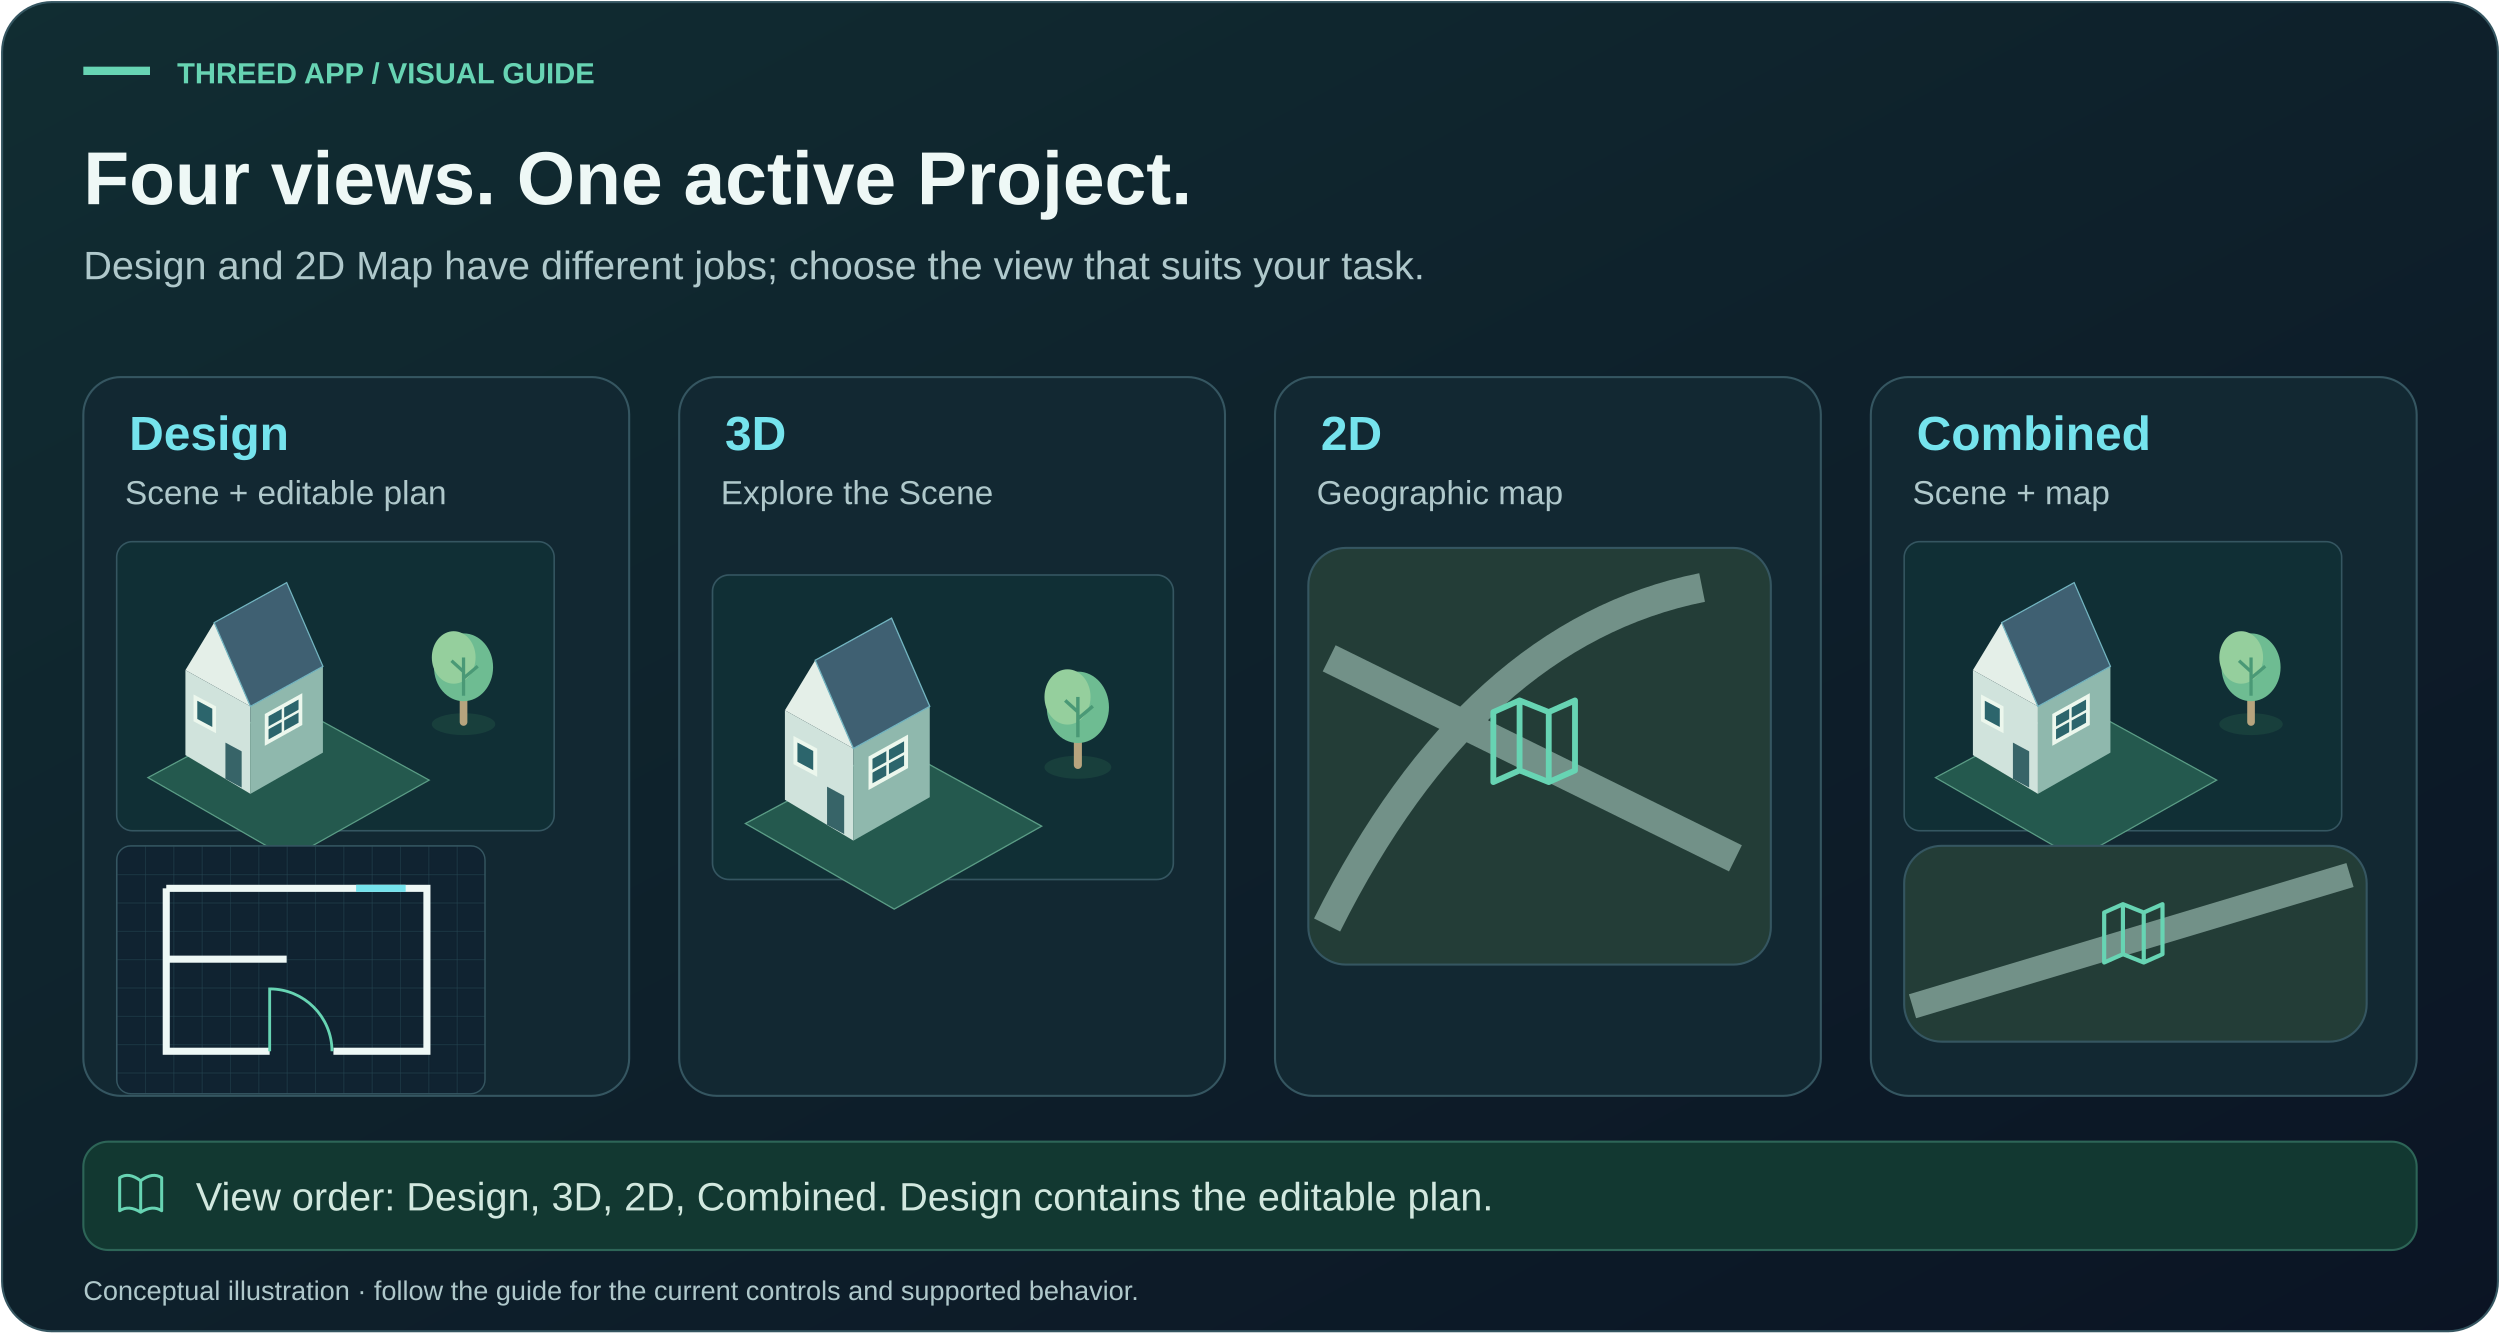
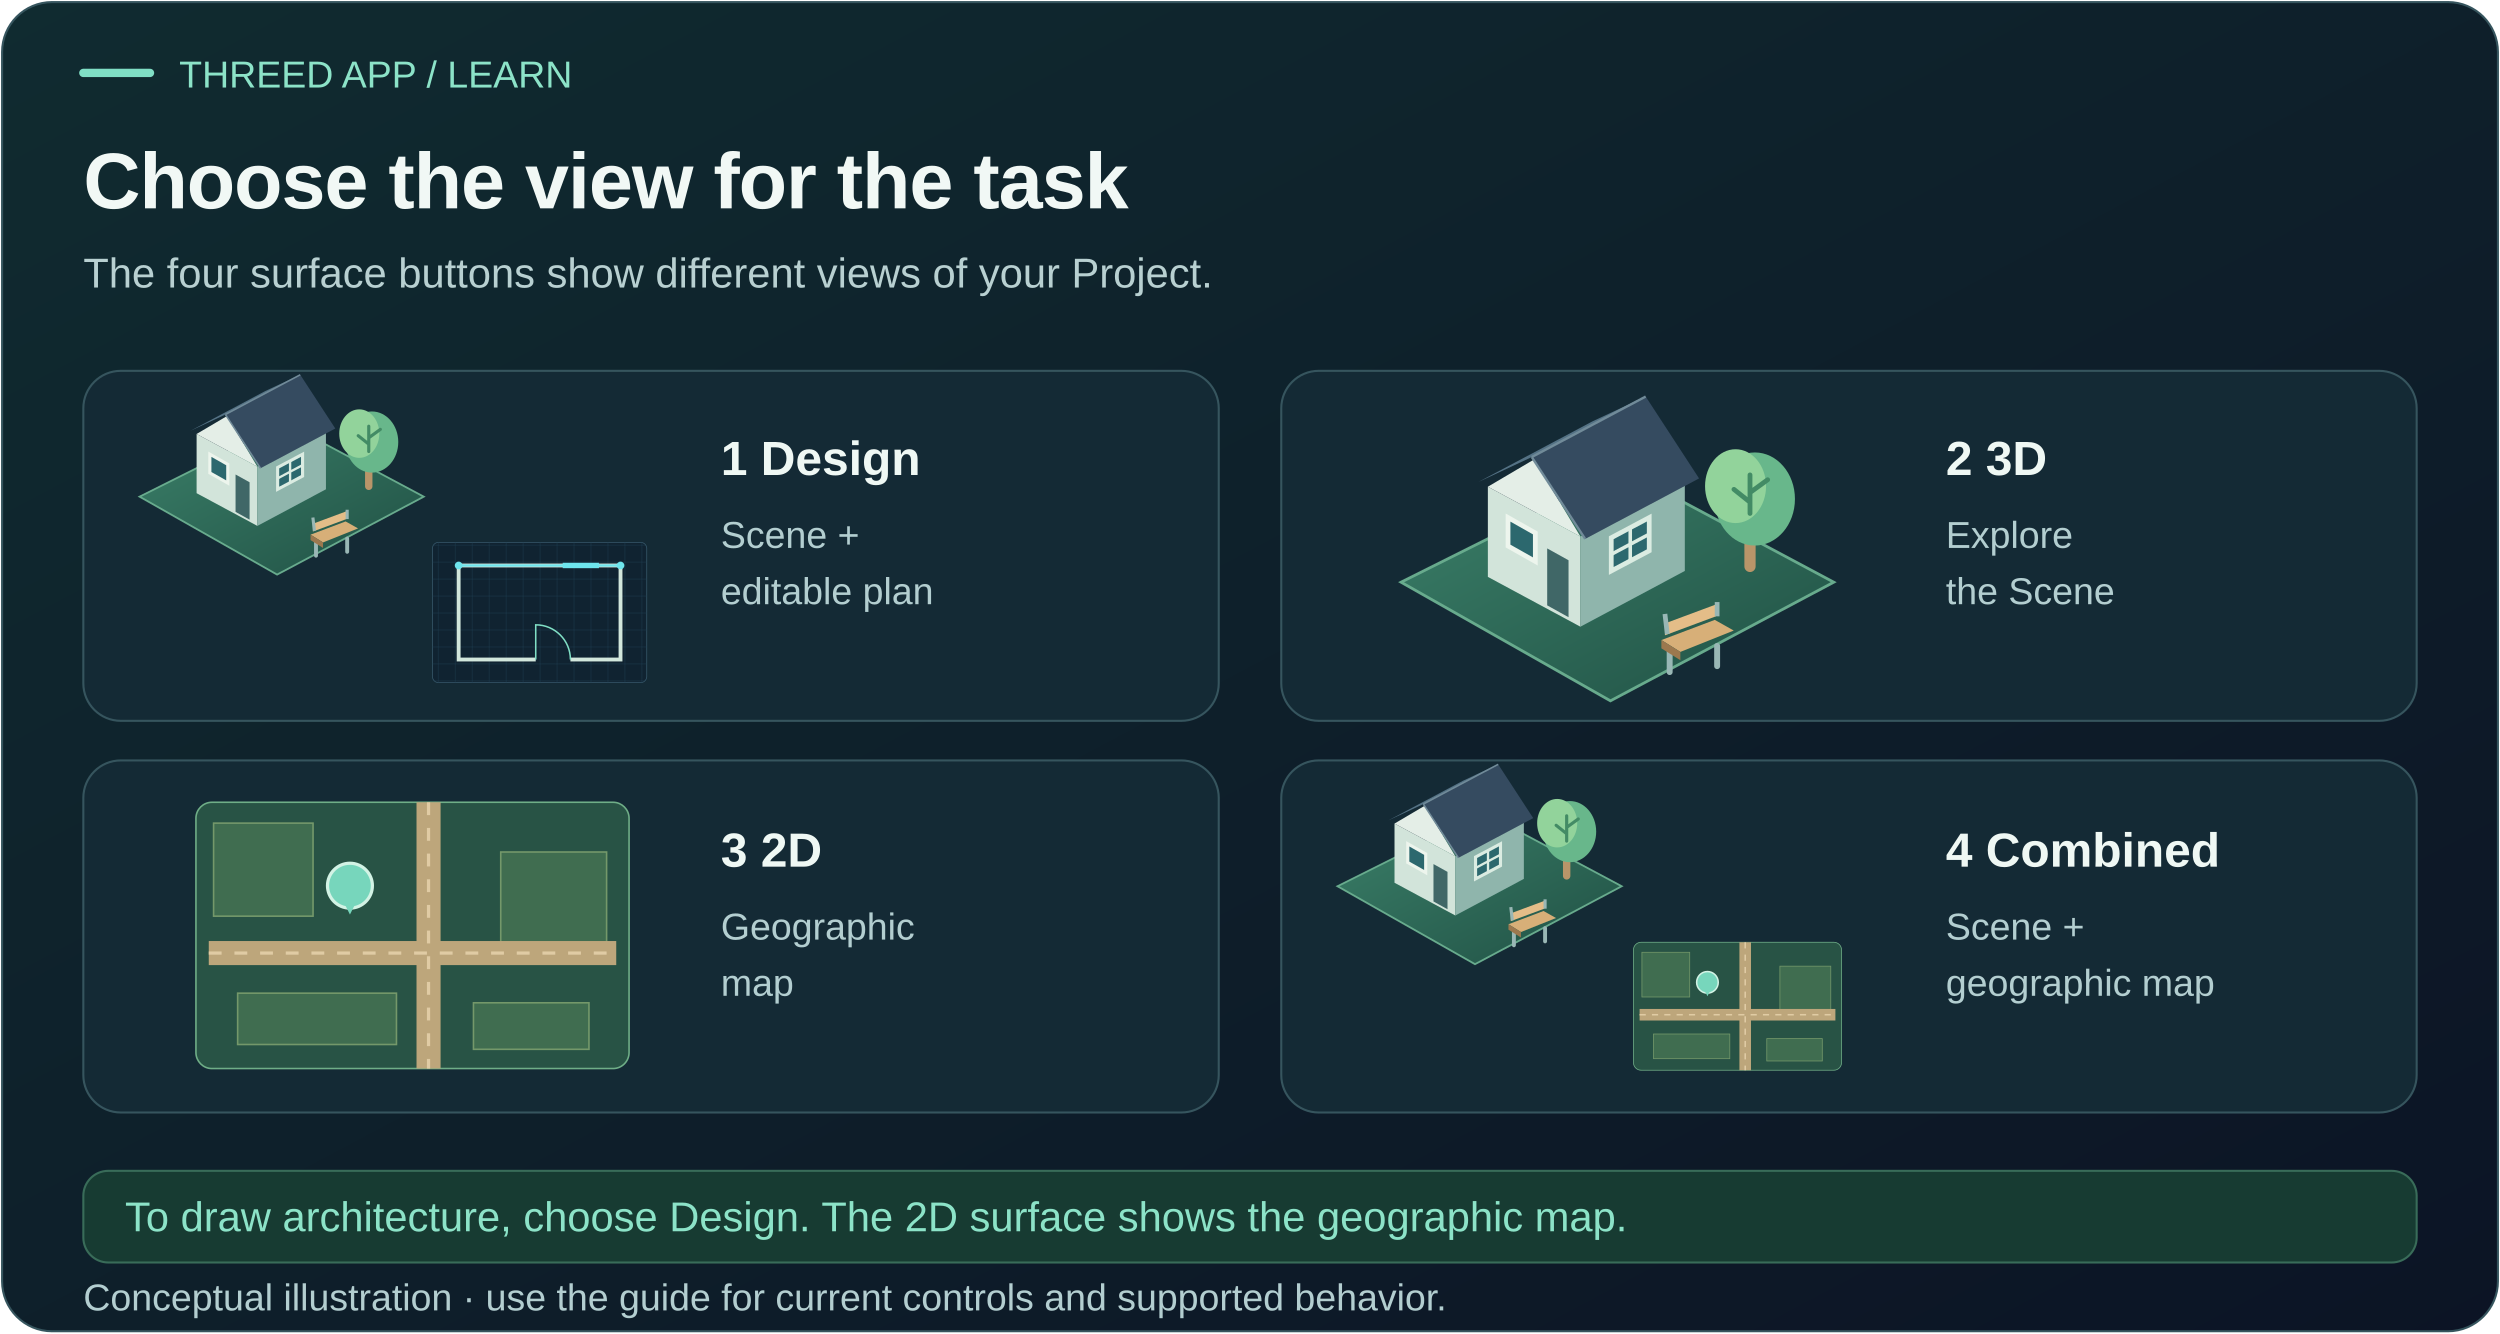
<svg xmlns="http://www.w3.org/2000/svg" width="1200" height="640" viewBox="0 0 1200 640" role="img" aria-labelledby="title description">
  <defs>
-     <linearGradient id="background" x2="1" y2="1">
-       <stop stop-color="#112d32" />
-       <stop offset="1" stop-color="#0b1424" />
+     <linearGradient id="background" x1="0" y1="0" x2="1" y2="1">
+       <stop stop-color="#102b30" />
+       <stop offset="1" stop-color="#0c1425" />
    </linearGradient>
-     <pattern id="grid" width="20" height="20" patternUnits="userSpaceOnUse">
-       <rect width="20" height="20" fill="#102331" />
-       <path d="M20 0H0V20" fill="none" stroke="#244552" stroke-width=".7" />
+     <linearGradient id="project" x1="0" y1="0" x2="0" y2="1">
+       <stop stop-color="#173b3f" />
+       <stop offset="1" stop-color="#11242f" />
+     </linearGradient>
+     <linearGradient id="ground" x1="0" y1="0" x2="1" y2="1">
+       <stop stop-color="#3b8069" />
+       <stop offset="1" stop-color="#205044" />
+     </linearGradient>
+     <pattern id="plan-grid" width="22" height="22" patternUnits="userSpaceOnUse">
+       <path d="M22 0H0V22" fill="none" stroke="#1e3e52" stroke-width="1" />
    </pattern>
+     <pattern id="scene-grid" width="44" height="44" patternUnits="userSpaceOnUse">
+       <path d="M44 0H0V44" fill="none" stroke="#438775" stroke-width="1" opacity=".24" />
+     </pattern>
+     <marker id="arrow" viewBox="0 0 12 12" refX="8" refY="6" markerWidth="7" markerHeight="7" orient="auto-start-reverse">
+       <path d="m3 2 5 4-5 4" fill="none" stroke="#74ddc3" stroke-width="2" stroke-linecap="round" stroke-linejoin="round" />
+     </marker>
+     <g id="tree">
+       <path d="M0 2V38" stroke="#b99569" stroke-width="7" stroke-linecap="round" />
+       <ellipse cx="3" cy="-4" rx="25" ry="29" fill="#68b78b" />
+       <ellipse cx="-9" cy="-12" rx="19" ry="23" fill="#92d39b" />
+       <path d="M0 5V-19M0-2l-10-8M0-8l11-8" fill="none" stroke="#438b65" stroke-width="3" stroke-linecap="round" />
+     </g>
+     <g id="bench">
+       <path d="M-23 7v17m40-22v17" stroke="#99b7b5" stroke-width="5" stroke-linecap="round" />
+       <path d="m-30-3 45-17 16 9-45 18z" fill="#d7af78" />
+       <path d="m-30-3 16 10v7L-30 4z" fill="#9c784e" />
+       <path d="m-27-17 43-16v10l-43 16z" fill="#e4bd88" />
+       <path d="m-25-8-2-17M17-23v-12" fill="none" stroke="#99b7b5" stroke-width="4" />
+     </g>
+     <g id="house">
+       <path d="m-68-4 78 42v76l-78-42z" fill="#d2e4da" />
+       <path d="m10 38 88-47v76l-88 47z" fill="#8fb5ac" />
+       <path d="m-68-4 39-23 39 65z" fill="#e4eee7" />
+       <path d="m-31-29 96-51 45 69-96 51z" fill="#354b60" />
+       <path d="m-76-8 96-51 45-21-96 51z" fill="#547285" />
+       <path d="m-31-29 96-51m-96 51 45 69" fill="none" stroke="#718b99" stroke-width="2" />
+       <path d="m-18 48 18 10v48l-18-10z" fill="#406767" />
+       <path d="m-51 22 23 13v24l-23-13z" fill="#2c686e" stroke="#edf5ed" stroke-width="4" />
+       <path d="m36 39 32-17v28L36 67z" fill="#2c686e" stroke="#dbece2" stroke-width="4" />
+       <path d="m52 30 0 28M36 53l32-17" fill="none" stroke="#dbece2" stroke-width="3" />
+     </g>
+     <g id="plan">
+       <rect x="-139" y="-91" width="278" height="182" rx="8" fill="#102331" stroke="#36576a" />
+       <rect x="-139" y="-91" width="278" height="182" rx="8" fill="url(#plan-grid)" />
+       <path d="M-105-61H105V61H40M-5 61H-105V-61" fill="none" stroke="#d2e7dc" stroke-width="5" />
+       <path d="M-5 61V16a45 45 0 0 1 45 45" fill="none" stroke="#80dfc5" stroke-width="2" />
+       <path d="M30-61H77" stroke="#6ee5ed" stroke-width="7" />
+       <path d="M-105-61H105" stroke="#6ee5ed" stroke-width="3" />
+       <circle cx="-105" cy="-61" r="5" fill="#6ee5ed" />
+       <circle cx="105" cy="-61" r="5" fill="#6ee5ed" />
+     </g>
+     <g id="room">
+       <path d="m-130 40 130-75 130 75-130 75z" fill="#bca47e" stroke="#d2ba95" />
+       <path d="M-130 40V-70L0-145V-35z" fill="#d0e5dc" />
+       <path d="M0-145 130-70V40L0-35z" fill="#8eb5a9" />
+       <path d="m-100-59 59-34v53l-59 34z" fill="#24666b" stroke="#edf8f0" stroke-width="5" />
+       <path d="m-70-76 0 54m-30-10 59-34" fill="none" stroke="#edf8f0" stroke-width="3" />
+       <path d="m74-19 35 20v53L74 34z" fill="#315a59" stroke="#e2eee5" stroke-width="4" />
+       <path d="m-130 40 130 75 130-75" fill="none" stroke="#7be3ce" stroke-width="4" />
+     </g>
+     <g id="map">
+       <rect x="-135" y="-83" width="270" height="166" rx="10" fill="#285345" stroke="#6fae87" />
+       <path d="M-124-70h62v58h-62zm179 18h66v65H55zM-109 36h99v32h-99zM38 42h72v29H38z" fill="#406d50" stroke="#74986a" />
+       <path d="M-127 11H127M10-83V83" stroke="#bda67b" stroke-width="15" />
+       <path d="M-127 11H127M10-83V83" stroke="#e0cba4" stroke-width="2" stroke-dasharray="8 8" />
+       <circle cx="-39" cy="-31" r="14" fill="#77d6bc" stroke="#d3f3e5" stroke-width="2" />
+       <path d="m-47-29 8 16 8-16" fill="#77d6bc" />
+     </g>
+     <g id="person">
+       <ellipse cy="61" rx="29" ry="10" fill="#0b1b24" opacity=".6" />
+       <path d="m-12 21-5 38m29-38 5 38" fill="none" stroke="#899cae" stroke-width="12" stroke-linecap="round" />
+       <path d="M-20-13q20-15 40 0v40h-40z" fill="#63b999" />
+       <path d="m-22-8-10 30m54-30 13 28" fill="none" stroke="#dfbb97" stroke-width="9" stroke-linecap="round" />
+       <circle cy="-35" r="17" fill="#dfbb97" />
+       <path d="M-19-38q2-26 34-12l5 15-40-3z" fill="#b89a6b" />
+     </g>
+     <g id="save" fill="none" stroke="#9de5ca" stroke-width="4" stroke-linejoin="round">
+       <path d="M-34-40h50l18 18v62h-68zM-20-40v24H12v-24M-20 40V7h40v33" />
+     </g>
+     <g id="file">
+       <path d="M-32-43h42l22 22v64h-64z" fill="#1b3b46" stroke="#8acdbd" stroke-width="3" />
+       <path d="M10-43v22h22M-18-5h35M-18 9h35M-18 23H6" fill="none" stroke="#8acdbd" stroke-width="3" />
+     </g>
+     <g id="album">
+       <rect x="-68" y="-68" width="136" height="136" rx="8" fill="#264a4d" stroke="#80c4ad" stroke-width="2" />
+       <circle r="53" fill="#0d202a" stroke="#598b83" stroke-width="3" />
+       <circle r="39" fill="none" stroke="#375a60" />
+       <circle r="28" fill="none" stroke="#375a60" />
+       <circle r="18" fill="#d6b16d" />
+       <circle r="5" fill="#18343b" />
+       <path d="m-60-45 21-15m79 113 20-16" stroke="#80dfc5" stroke-width="3" />
+     </g>
+     <g id="lock" fill="none" stroke="#efb6a7" stroke-width="4" stroke-linejoin="round">
+       <rect x="-25" y="-7" width="50" height="42" rx="7" />
+       <path d="M-16-7v-17a16 16 0 0 1 32 0v17M0 8v12" />
+     </g>
+     <style>
+  text { font-family: "Segoe UI", Arial, sans-serif; }
+  .title { fill: #f1f8f5; font-size: 38px; font-weight: 700; letter-spacing: -.5px; }
+  .heading { fill: #eff8f4; font-size: 23px; font-weight: 600; }
+  .body { fill: #b8d0d1; font-size: 20px; }
+  .small { fill: #b3ced0; font-size: 18px; }
+  .accent { fill: #8ce3c8; }
+  .value { fill: #e8f7ee; font-size: 30px; font-weight: 600; }
+ </style>
  </defs>
-   <g font-family="Segoe UI, Arial, sans-serif">
-     <rect x="1" y="1" width="1198" height="638" rx="24" fill="url(#background)" stroke="#355661" />
-     <path d="M40 34L72 34" fill="none" stroke="#67d4b3" stroke-width="4" />
-     <text x="85" y="40" fill="#67d4b3" font-size="14" font-weight="600">THREED APP / VISUAL GUIDE</text>
-     <text x="40" y="98" fill="#eef8f6" font-size="36" font-weight="700">Four views. One active Project.</text>
-     <text x="40" y="134" fill="#afc8cb" font-size="19" font-weight="400">Design and 2D Map have different jobs; choose the view that suits your task.</text>
-     <rect x="40" y="181" width="262" height="345" rx="18" fill="#122832" stroke="#355661" />
-     <text x="62" y="216" fill="#75e3ed" font-size="23" font-weight="600">Design</text>
-     <g transform="translate(56 260) scale(0.75)">
-       <rect x="0" y="0" width="280" height="185" rx="10" fill="#102f35" stroke="#355661" />
-       <g transform="translate(20 79) scale(0.8)">
-         <path d="m0 90 112-60 113 62-112 63z" fill="#24594e" stroke="#5b9d86" />
-         <path d="M30 72v-68l52 29v70z" fill="#d0e3dc" />
-         <path d="m82 33 58-32v69l-58 33z" fill="#8fb8ad" />
-         <path d="m30 4 23-38 29 67z" fill="#e4efe8" />
-         <path d="m53-34 58-32 29 67-58 32z" fill="#3f6072" stroke="#73b5c1" />
-         <path d="m62 62 13 7v29l-13-7z" fill="#376468" />
-         <path d="m38 26 15 8v18l-15-8zM95 40l27-15v22L95 62z" fill="#2c656c" stroke="#ecf7ed" stroke-width="3" />
-         <path d="M108 33v21M95 51l27-15" stroke="#ecf7ed" stroke-width="2" />
-       </g>
-       <g transform="translate(222 93) scale(0.7)">
-         <ellipse cy="34" rx="29" ry="10" fill="#183f3c" />
-         <path d="M0 32V-17" stroke="#b7a47e" stroke-width="7" stroke-linecap="round" />
-         <ellipse cy="-18" rx="27" ry="31" fill="#6ebc92" />
-         <ellipse cx="-9" cy="-27" rx="20" ry="24" fill="#95cf9d" />
-         <path d="M0 8v-35m0 13-11-10M0-8l13-11" stroke="#4a9976" stroke-width="3" fill="none" />
-       </g>
+   <rect x="1" y="1" width="1198" height="638" rx="24" fill="url(#background)" stroke="#36555e" />
+   <path d="M40 35h32" stroke="#80dfc5" stroke-width="4" stroke-linecap="round" />
+   <text x="86" y="42" class="small accent" text-anchor="start">THREED APP / LEARN</text>
+   <text x="40" y="100" class="title" text-anchor="start">Choose the view for the task</text>
+   <text x="40" y="138" class="body" text-anchor="start">The four surface buttons show different views of your Project.</text>
+   <rect x="40" y="178" width="545" height="168" rx="18" fill="#142a35" stroke="#36555e" />
+   <rect x="615" y="178" width="545" height="168" rx="18" fill="#142a35" stroke="#36555e" />
+   <rect x="40" y="365" width="545" height="169" rx="18" fill="#142a35" stroke="#36555e" />
+   <rect x="615" y="365" width="545" height="169" rx="18" fill="#142a35" stroke="#36555e" />
+   <g transform="translate(133 223) scale(0.44)">
+     <g transform="translate(0 35) scale(1)">
+       <path d="m-150 0 160-80 150 80-160 85z" fill="url(#ground)" stroke="#68ab8d" stroke-width="2" />
    </g>
-     <g transform="translate(56 406) scale(0.68)">
-       <rect x="0" y="0" width="260" height="175" rx="10" fill="url(#grid)" stroke="#355661" />
-       <path d="M35 30h184v115h-66m-45 0H35V30M35 80h85" fill="none" stroke="#eef8f6" stroke-width="5" />
-       <path d="M108 145v-44a44 44 0 0 1 44 44" fill="none" stroke="#67d4b3" stroke-width="2" />
-       <path d="M169 30h35" stroke="#75e3ed" stroke-width="5" />
+     <g transform="translate(-30 -30) scale(0.85)">
+       <use href="#house" />
    </g>
-     <text x="60" y="242" fill="#afc8cb" font-size="16" font-weight="400">Scene + editable plan</text>
-     <rect x="326" y="181" width="262" height="345" rx="18" fill="#122832" stroke="#355661" />
-     <text x="348" y="216" fill="#75e3ed" font-size="23" font-weight="600">3D</text>
-     <g transform="translate(342 276) scale(0.79)">
-       <rect x="0" y="0" width="280" height="185" rx="10" fill="#102f35" stroke="#355661" />
-       <g transform="translate(20 79) scale(0.8)">
-         <path d="m0 90 112-60 113 62-112 63z" fill="#24594e" stroke="#5b9d86" />
-         <path d="M30 72v-68l52 29v70z" fill="#d0e3dc" />
-         <path d="m82 33 58-32v69l-58 33z" fill="#8fb8ad" />
-         <path d="m30 4 23-38 29 67z" fill="#e4efe8" />
-         <path d="m53-34 58-32 29 67-58 32z" fill="#3f6072" stroke="#73b5c1" />
-         <path d="m62 62 13 7v29l-13-7z" fill="#376468" />
-         <path d="m38 26 15 8v18l-15-8zM95 40l27-15v22L95 62z" fill="#2c656c" stroke="#ecf7ed" stroke-width="3" />
-         <path d="M108 33v21M95 51l27-15" stroke="#ecf7ed" stroke-width="2" />
-       </g>
-       <g transform="translate(222 93) scale(0.7)">
-         <ellipse cy="34" rx="29" ry="10" fill="#183f3c" />
-         <path d="M0 32V-17" stroke="#b7a47e" stroke-width="7" stroke-linecap="round" />
-         <ellipse cy="-18" rx="27" ry="31" fill="#6ebc92" />
-         <ellipse cx="-9" cy="-27" rx="20" ry="24" fill="#95cf9d" />
-         <path d="M0 8v-35m0 13-11-10M0-8l13-11" stroke="#4a9976" stroke-width="3" fill="none" />
-       </g>
+     <g transform="translate(100 -20) scale(1.15)">
+       <use href="#tree" />
    </g>
-     <text x="346" y="242" fill="#afc8cb" font-size="16" font-weight="400">Explore the Scene</text>
-     <rect x="612" y="181" width="262" height="345" rx="18" fill="#122832" stroke="#355661" />
-     <text x="634" y="216" fill="#75e3ed" font-size="23" font-weight="600">2D</text>
-     <rect x="628" y="263" width="222" height="200" rx="18" fill="#233d37" stroke="#355661" />
-     <path d="M637 444q70-140 180-162M638 316l195 96" fill="none" stroke="#729188" stroke-width="14" />
-     <g transform="translate(714 332) scale(1.4)">
-       <g fill="none" stroke="#67d4b3" stroke-width="2" stroke-linecap="round" stroke-linejoin="round">
-         <path d="m2 7 9-4 10 4 9-4v24l-9 4-10-4-9 4zM11 3v24M21 7v24" />
-       </g>
+     <g transform="translate(62 79) scale(0.85)">
+       <use href="#bench" />
    </g>
-     <text x="632" y="242" fill="#afc8cb" font-size="16" font-weight="400">Geographic map</text>
-     <rect x="898" y="181" width="262" height="345" rx="18" fill="#122832" stroke="#355661" />
-     <text x="920" y="216" fill="#75e3ed" font-size="23" font-weight="600">Combined</text>
-     <g transform="translate(914 260) scale(0.75)">
-       <rect x="0" y="0" width="280" height="185" rx="10" fill="#102f35" stroke="#355661" />
-       <g transform="translate(20 79) scale(0.8)">
-         <path d="m0 90 112-60 113 62-112 63z" fill="#24594e" stroke="#5b9d86" />
-         <path d="M30 72v-68l52 29v70z" fill="#d0e3dc" />
-         <path d="m82 33 58-32v69l-58 33z" fill="#8fb8ad" />
-         <path d="m30 4 23-38 29 67z" fill="#e4efe8" />
-         <path d="m53-34 58-32 29 67-58 32z" fill="#3f6072" stroke="#73b5c1" />
-         <path d="m62 62 13 7v29l-13-7z" fill="#376468" />
-         <path d="m38 26 15 8v18l-15-8zM95 40l27-15v22L95 62z" fill="#2c656c" stroke="#ecf7ed" stroke-width="3" />
-         <path d="M108 33v21M95 51l27-15" stroke="#ecf7ed" stroke-width="2" />
-       </g>
-       <g transform="translate(222 93) scale(0.7)">
-         <ellipse cy="34" rx="29" ry="10" fill="#183f3c" />
-         <path d="M0 32V-17" stroke="#b7a47e" stroke-width="7" stroke-linecap="round" />
-         <ellipse cy="-18" rx="27" ry="31" fill="#6ebc92" />
-         <ellipse cx="-9" cy="-27" rx="20" ry="24" fill="#95cf9d" />
-         <path d="M0 8v-35m0 13-11-10M0-8l13-11" stroke="#4a9976" stroke-width="3" fill="none" />
-       </g>
+   </g>
+   <g transform="translate(259 294) scale(0.37)">
+     <use href="#plan" />
+   </g>
+   <text x="346" y="228" class="heading" text-anchor="start">1  Design</text>
+   <text x="346" y="263" class="small" text-anchor="start">Scene +</text>
+   <text x="346" y="290" class="small" text-anchor="start">editable plan</text>
+   <g transform="translate(773 256) scale(0.67)">
+     <g transform="translate(0 35) scale(1)">
+       <path d="m-150 0 160-80 150 80-160 85z" fill="url(#ground)" stroke="#68ab8d" stroke-width="2" />
    </g>
-     <rect x="914" y="406" width="222" height="94" rx="18" fill="#233d37" stroke="#355661" />
-     <path d="M918 483L1128 420" fill="none" stroke="#729188" stroke-width="12" />
-     <g transform="translate(1008 431) scale(1)">
-       <g fill="none" stroke="#67d4b3" stroke-width="2" stroke-linecap="round" stroke-linejoin="round">
-         <path d="m2 7 9-4 10 4 9-4v24l-9 4-10-4-9 4zM11 3v24M21 7v24" />
-       </g>
+     <g transform="translate(-30 -30) scale(0.85)">
+       <use href="#house" />
    </g>
-     <text x="918" y="242" fill="#afc8cb" font-size="16" font-weight="400">Scene + map</text>
-     <rect x="40" y="548" width="1120" height="52" rx="12" fill="#123831" stroke="#2d6557" />
-     <g transform="translate(56 561) scale(0.72)">
-       <g fill="none" stroke="#67d4b3" stroke-width="2" stroke-linecap="round" stroke-linejoin="round">
-         <path d="M16 8Q8 2 2 6v22q6-4 14 1 8-5 14-1V6q-6-4-14 2v21" />
-       </g>
+     <g transform="translate(100 -20) scale(1.15)">
+       <use href="#tree" />
    </g>
-     <text x="94" y="581" fill="#d2e8df" font-size="19" font-weight="400">View order: Design, 3D, 2D, Combined. Design contains the editable plan.</text>
-     <text x="40" y="624" fill="#afc8cb" font-size="13" font-weight="400">Conceptual illustration · follow the guide for the current controls and supported behavior.</text>
+     <g transform="translate(62 79) scale(0.85)">
+       <use href="#bench" />
+     </g>
  </g>
+   <text x="934" y="228" class="heading" text-anchor="start">2  3D</text>
+   <text x="934" y="263" class="small" text-anchor="start">Explore</text>
+   <text x="934" y="290" class="small" text-anchor="start">the Scene</text>
+   <g transform="translate(198 449) scale(0.77)">
+     <use href="#map" />
+   </g>
+   <text x="346" y="416" class="heading" text-anchor="start">3  2D</text>
+   <text x="346" y="451" class="small" text-anchor="start">Geographic</text>
+   <text x="346" y="478" class="small" text-anchor="start">map</text>
+   <g transform="translate(708 410) scale(0.44)">
+     <g transform="translate(0 35) scale(1)">
+       <path d="m-150 0 160-80 150 80-160 85z" fill="url(#ground)" stroke="#68ab8d" stroke-width="2" />
+     </g>
+     <g transform="translate(-30 -30) scale(0.85)">
+       <use href="#house" />
+     </g>
+     <g transform="translate(100 -20) scale(1.15)">
+       <use href="#tree" />
+     </g>
+     <g transform="translate(62 79) scale(0.85)">
+       <use href="#bench" />
+     </g>
+   </g>
+   <g transform="translate(834 483) scale(0.37)">
+     <use href="#map" />
+   </g>
+   <text x="934" y="416" class="heading" text-anchor="start">4  Combined</text>
+   <text x="934" y="451" class="small" text-anchor="start">Scene +</text>
+   <text x="934" y="478" class="small" text-anchor="start">geographic map</text>
+   <rect x="40" y="562" width="1120" height="44" rx="12" fill="#173b32" stroke="#396c59" />
+   <text x="60" y="591" class="body accent" text-anchor="start">To draw architecture, choose Design. The 2D surface shows the geographic map.</text>
+   <text x="40" y="629" class="small" text-anchor="start">Conceptual illustration · use the guide for current controls and supported behavior.</text>
</svg>
